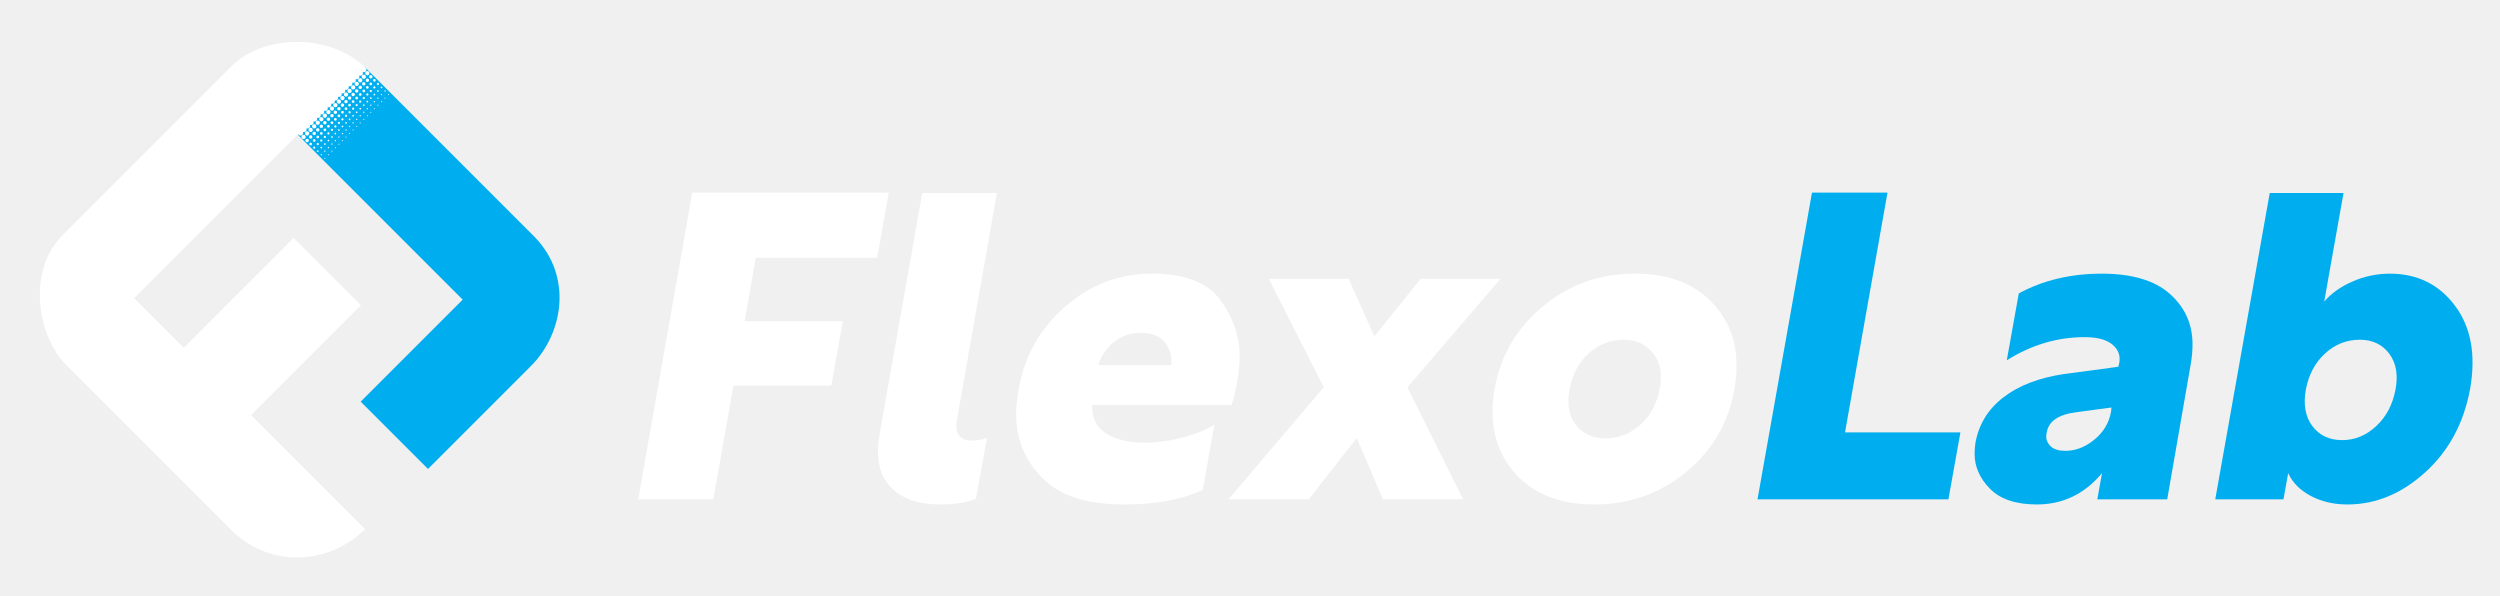
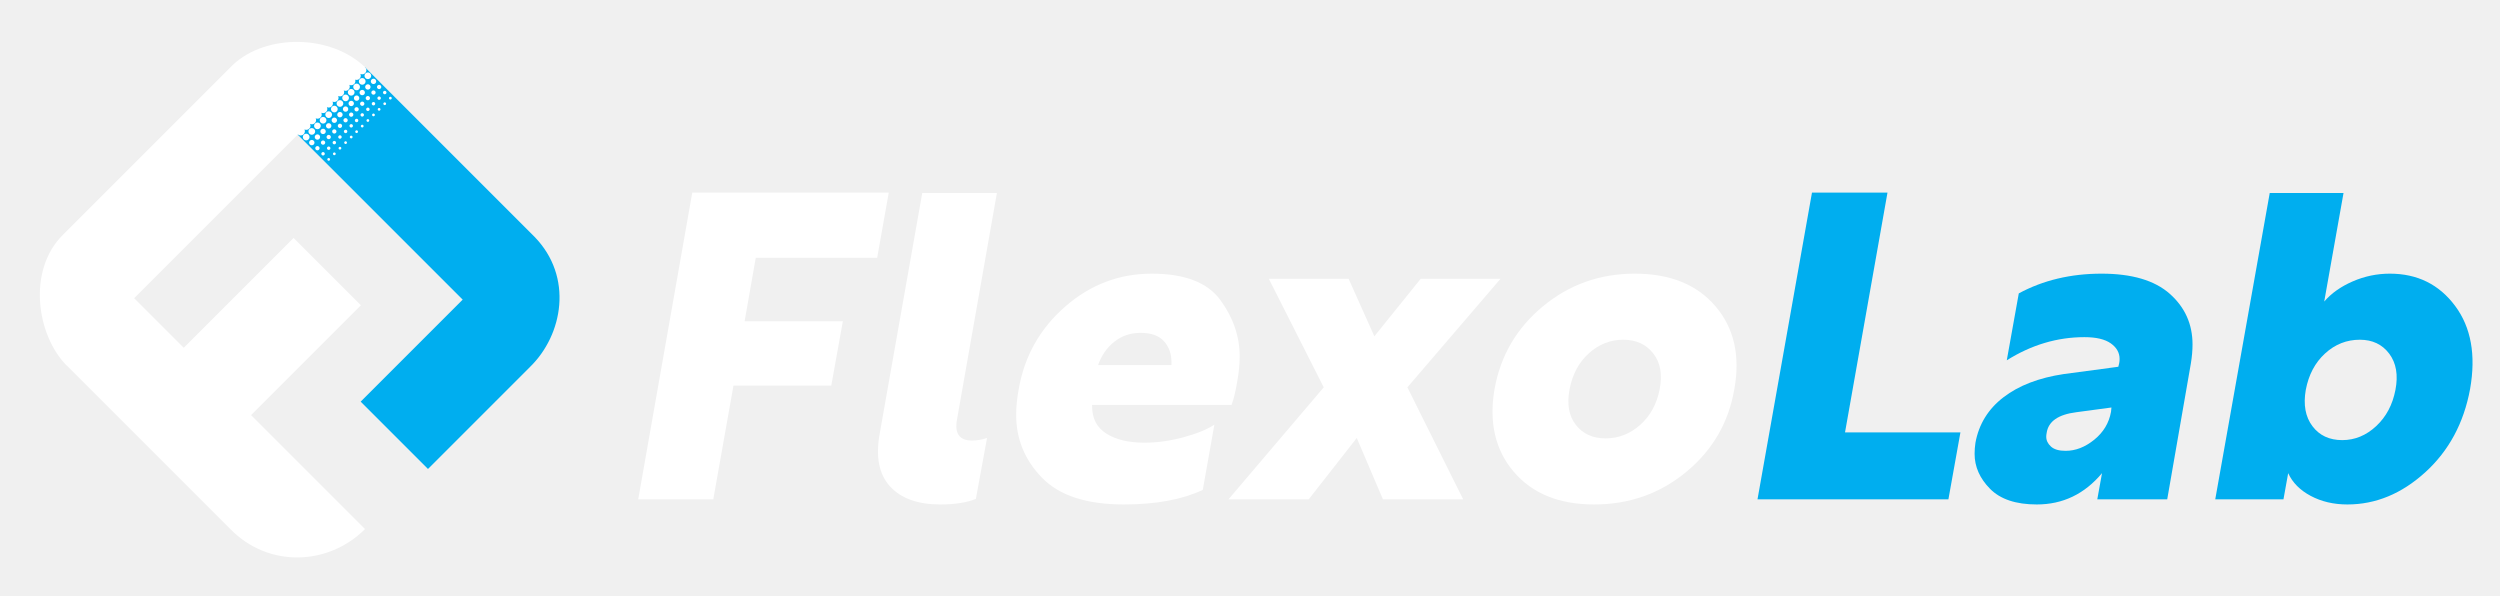
<svg xmlns="http://www.w3.org/2000/svg" viewBox="0 0 335.66 80.00">
  <defs>
    <style>
      .symbol-f { fill: #FFFFFF; fill-rule: evenodd; }
      .symbol-l { fill: #00AEEF; fill-rule: evenodd; }
      .text-main { fill: #FFFFFF; }
      .text-lab { fill: #00AEEF; }
    </style>
  </defs>
  <g>
-     <path d="M69.25,19.39l-.66.66-49.73,49.73c-10.87,10.59-7.95,30.1,1.02,39.07l.02-.02,48.65,48.65c11.41,11.68,29.25,10.89,40.11.02l-33.92-33.92,32.7-32.7-20.04-20.04-32.7,32.7-14.76-14.76L108.68,20.04c-10.05-9.78-29.38-10.16-39.43-.66Z" transform="translate(0,0) scale(0.451009)" class="symbol-f" />
+     <path d="M69.25,19.39l-.65.65-49.74,49.74c-10.87,10.59-7.94,30.1,1.02,39.07l.02-.02,48.65,48.65c11.41,11.68,29.25,10.89,40.11.02l-33.92-33.92,32.7-32.7-20.04-20.04-32.7,32.7-14.76-14.76L108.68,20.04c-10.05-9.78-29.38-10.16-39.43-.66" transform="translate(0,0) scale(0.451009)" class="symbol-f" />
    <path d="M88.63,40.09l49.11,49.11-30.37,30.37,20.04,20.04,30.37-30.37c9.78-9.51,12.99-26.82,1.31-38.78l-50.42-50.42-20.04,20.04Z" transform="translate(0,0) scale(0.451009)" class="symbol-l" />
-     <path d="M107.74,20.16c-.24.24-.3.61-.15.9-.29-.14-.66-.09-.9.15-.24.24-.3.61-.15.9-.29-.14-.66-.09-.9.15-.24.24-.3.61-.15.9-.29-.14-.66-.09-.9.15-.24.24-.3.61-.15.9-.29-.14-.66-.09-.9.15-.24.24-.3.61-.15.9-.29-.14-.66-.09-.9.15-.24.24-.3.61-.15.9-.29-.14-.66-.09-.9.15s-.3.61-.15.9c-.29-.14-.66-.09-.9.15-.24.24-.3.61-.15.9-.29-.14-.66-.09-.9.15-.22.22-.29.55-.19.82-.28-.1-.6-.04-.82.19-.24.24-.3.61-.15.9-.29-.14-.66-.09-.9.15-.24.24-.3.61-.15.9-.29-.14-.66-.09-.9.15-.24.24-.3.61-.15.9-.29-.14-.66-.09-.9.15-.24.24-.3.61-.15.9-.29-.14-.66-.09-.9.15-.24.24-.3.61-.15.9-.29-.14-.66-.09-.9.15-.24.24-.3.61-.15.9-.29-.14-.66-.09-.9.15-.24.24-.3.61-.15.9-.29-.14-.66-.09-.9.15s-.3.61-.15.9c-.29-.14-.66-.09-.9.15s-.3.61-.15.9c-.29-.14-.66-.09-.9.15-.31.31-.31.81,0,1.12s.81.31,1.12,0c.24-.24.3-.61.15-.9.29.14.66.09.9-.15.24-.24.3-.61.15-.9.29.14.66.09.9-.15.24-.24.3-.61.15-.9.29.14.66.09.9-.15s.3-.61.15-.9c.29.14.66.09.9-.15.24-.24.3-.61.15-.9.29.14.66.09.9-.15s.3-.61.15-.9c.29.14.66.09.9-.15s.3-.61.15-.9c.29.14.66.09.9-.15.24-.24.3-.61.15-.9.29.14.66.09.9-.15s.3-.61.15-.9c.29.14.66.09.9-.15.22-.22.29-.55.19-.82.28.1.6.04.82-.19.24-.24.3-.61.15-.9.29.14.66.09.9-.15s.3-.61.15-.9c.29.14.66.09.9-.15.24-.24.3-.61.15-.9.29.14.66.09.9-.15.24-.24.3-.61.15-.9.29.14.66.09.9-.15.24-.24.3-.61.15-.9.29.14.66.09.9-.15.24-.24.3-.61.15-.9.29.14.66.09.9-.15.24-.24.3-.61.15-.9.29.14.66.09.9-.15.24-.24.3-.61.15-.9.29.14.66.09.9-.15.31-.31.31-.81,0-1.12-.31-.31-.81-.31-1.12,0ZM108.91,21.33c-.25.25-.25.65,0,.9.25.25.65.25.9,0,.25-.25.25-.65,0-.9-.25-.25-.65-.25-.9,0ZM107.85,22.39c-.25.25-.25.65,0,.9.25.25.65.25.9,0,.25-.25.25-.65,0-.9-.25-.25-.65-.25-.9,0ZM110.03,22.5c-.2.2-.2.52,0,.72s.52.2.72,0,.2-.52,0-.72-.52-.2-.72,0ZM106.79,23.45c-.25.25-.25.65,0,.9.25.25.65.25.9,0s.25-.65,0-.9c-.25-.25-.65-.25-.9,0ZM109,23.54c-.2.2-.2.52,0,.72s.52.2.72,0,.2-.52,0-.72c-.2-.2-.52-.2-.72,0ZM111.16,23.63c-.16.16-.16.42,0,.57.16.16.42.16.57,0,.16-.16.16-.42,0-.57s-.42-.16-.57,0ZM105.74,24.51c-.25.25-.25.65,0,.9.25.25.65.25.9,0,.25-.25.25-.65,0-.9-.25-.25-.65-.25-.9,0ZM107.94,24.59c-.2.2-.2.52,0,.72s.52.2.72,0c.2-.2.2-.52,0-.72-.2-.2-.52-.2-.72,0ZM110.1,24.69c-.16.16-.16.42,0,.57.16.16.42.16.57,0,.16-.16.16-.42,0-.57-.16-.16-.42-.16-.57,0ZM112.28,24.75c-.13.13-.13.33,0,.46.13.13.33.13.46,0s.13-.33,0-.46-.33-.13-.46,0ZM104.68,25.56c-.25.25-.25.65,0,.9.25.25.65.25.9,0,.25-.25.25-.65,0-.9-.25-.25-.65-.25-.9,0ZM106.88,25.65c-.2.2-.2.52,0,.72s.52.2.72,0,.2-.52,0-.72-.52-.2-.72,0ZM109.07,25.72c-.16.16-.16.42,0,.57.16.16.42.16.57,0,.16-.16.16-.42,0-.57-.16-.16-.42-.16-.57,0ZM111.22,25.8c-.13.13-.13.33,0,.46.13.13.33.13.46,0,.13-.13.13-.33,0-.46-.13-.13-.33-.13-.46,0ZM113.38,25.85c-.1.1-.1.27,0,.37.1.1.27.1.37,0,.1-.1.1-.27,0-.37s-.27-.1-.37,0ZM103.62,26.62c-.25.25-.25.65,0,.9.25.25.65.25.9,0,.25-.25.25-.65,0-.9-.25-.25-.65-.25-.9,0ZM105.82,26.71c-.2.2-.2.52,0,.72s.52.2.72,0,.2-.52,0-.72-.52-.2-.72,0ZM108.01,26.78c-.16.16-.16.42,0,.57.16.16.42.16.57,0,.16-.16.16-.42,0-.57-.16-.16-.42-.16-.57,0ZM110.16,26.86c-.13.13-.13.33,0,.46.13.13.33.13.46,0,.13-.13.13-.33,0-.46-.13-.13-.33-.13-.46,0ZM112.32,26.91c-.1.1-.1.27,0,.37.1.1.27.1.37,0,.1-.1.1-.27,0-.37-.1-.1-.27-.1-.37,0ZM114.48,26.94c-.08.08-.08.21,0,.29.08.08.21.08.29,0s.08-.21,0-.29c-.08-.08-.21-.08-.29,0ZM102.56,27.68c-.25.25-.25.65,0,.9.25.25.65.25.9,0,.25-.25.25-.65,0-.9-.25-.25-.65-.25-.9,0ZM104.77,27.77c-.2.2-.2.52,0,.72s.52.2.72,0,.2-.52,0-.72-.52-.2-.72,0ZM106.95,27.84c-.16.16-.16.42,0,.57.16.16.42.16.57,0,.16-.16.16-.42,0-.57-.16-.16-.42-.16-.57,0ZM109.13,27.9c-.13.13-.13.33,0,.46.13.13.33.13.46,0,.13-.13.13-.33,0-.46-.13-.13-.33-.13-.46,0ZM111.27,27.97c-.1.1-.1.27,0,.37.1.1.27.1.37,0,.1-.1.1-.27,0-.37-.1-.1-.27-.1-.37,0ZM113.42,28c-.08.08-.08.21,0,.29.08.08.21.08.29,0,.08-.08.08-.21,0-.29-.08-.08-.21-.08-.29,0ZM115.56,28.03c-.06.06-.06.17,0,.23.06.06.17.06.23,0,.06-.06.06-.17,0-.23-.06-.06-.17-.06-.23,0ZM101.5,28.74c-.25.25-.25.65,0,.9.25.25.65.25.9,0,.25-.25.25-.65,0-.9-.25-.25-.65-.25-.9,0ZM103.71,28.83c-.2.2-.2.52,0,.72.2.2.52.2.72,0,.2-.2.2-.52,0-.72-.2-.2-.52-.2-.72,0ZM105.9,28.9c-.16.16-.16.42,0,.57.16.16.42.16.57,0,.16-.16.16-.42,0-.57-.16-.16-.42-.16-.57,0ZM108.07,28.95c-.13.13-.13.33,0,.46.13.13.33.13.46,0,.13-.13.13-.33,0-.46-.13-.13-.33-.13-.46,0ZM110.21,29.02c-.1.1-.1.27,0,.37.1.1.27.1.37,0,.1-.1.1-.27,0-.37-.1-.1-.27-.1-.37,0ZM112.36,29.06c-.08.08-.08.21,0,.29.08.08.21.08.29,0,.08-.08.08-.21,0-.29-.08-.08-.21-.08-.29,0ZM114.5,29.09c-.06.06-.06.17,0,.23.06.06.17.06.23,0,.06-.06.06-.17,0-.23-.06-.06-.17-.06-.23,0ZM100.45,29.79c-.25.25-.25.65,0,.9.25.25.65.25.9,0,.25-.25.25-.65,0-.9s-.65-.25-.9,0ZM102.65,29.88c-.2.2-.2.52,0,.72s.52.2.72,0,.2-.52,0-.72-.52-.2-.72,0ZM104.84,29.95c-.16.16-.16.42,0,.57s.42.16.57,0c.16-.16.16-.42,0-.57-.16-.16-.42-.16-.57,0ZM107.01,30.01c-.13.13-.13.33,0,.46.13.13.33.13.46,0,.13-.13.13-.33,0-.46-.13-.13-.33-.13-.46,0ZM109.17,30.06c-.1.1-.1.27,0,.37.1.1.27.1.37,0s.1-.27,0-.37c-.1-.1-.27-.1-.37,0ZM111.3,30.12c-.08.08-.08.21,0,.29.08.08.21.08.29,0,.08-.08.08-.21,0-.29-.08-.08-.21-.08-.29,0ZM113.45,30.15c-.06.06-.06.17,0,.23.06.06.17.06.23,0,.06-.06.06-.17,0-.23-.06-.06-.17-.06-.23,0ZM99.39,30.85c-.25.25-.25.65,0,.9.25.25.65.25.9,0,.25-.25.25-.65,0-.9-.25-.25-.65-.25-.9,0ZM101.59,30.94c-.2.2-.2.52,0,.72.2.2.52.2.72,0,.2-.2.2-.52,0-.72-.2-.2-.52-.2-.72,0ZM103.78,31.01c-.16.16-.16.42,0,.57.16.16.42.16.57,0,.16-.16.16-.42,0-.57-.16-.16-.42-.16-.57,0ZM105.95,31.07c-.13.13-.13.33,0,.46.13.13.33.13.46,0,.13-.13.13-.33,0-.46-.13-.13-.33-.13-.46,0ZM108.11,31.12c-.1.1-.1.27,0,.37s.27.1.37,0c.1-.1.1-.27,0-.37-.1-.1-.27-.1-.37,0ZM110.24,31.17c-.08.08-.08.21,0,.29.08.08.21.08.29,0,.08-.08.08-.21,0-.29s-.21-.08-.29,0ZM112.39,31.2c-.06.06-.06.17,0,.23.06.06.17.06.23,0,.06-.06.06-.17,0-.23-.06-.06-.17-.06-.23,0ZM98.38,31.86c-.25.25-.25.65,0,.9.25.25.65.25.9,0,.25-.25.25-.65,0-.9-.25-.25-.65-.25-.9,0ZM100.54,32c-.2.2-.2.52,0,.72s.52.2.72,0,.2-.52,0-.72-.52-.2-.72,0ZM102.72,32.07c-.16.16-.16.42,0,.57.16.16.42.16.57,0,.16-.16.16-.42,0-.57-.16-.16-.42-.16-.57,0ZM104.9,32.13c-.13.13-.13.33,0,.46.13.13.33.13.46,0,.13-.13.13-.33,0-.46-.13-.13-.33-.13-.46,0ZM107.06,32.17c-.1.1-.1.27,0,.37.1.1.27.1.37,0,.1-.1.1-.27,0-.37-.1-.1-.27-.1-.37,0ZM109.21,32.21c-.08.08-.08.21,0,.29.08.08.21.08.29,0,.08-.08.08-.21,0-.29-.08-.08-.21-.08-.29,0ZM111.33,32.26c-.06.06-.06.17,0,.23.06.06.17.06.23,0,.06-.06.06-.17,0-.23-.06-.06-.17-.06-.23,0ZM97.32,32.92c-.25.25-.25.65,0,.9s.65.25.9,0c.25-.25.25-.65,0-.9-.25-.25-.65-.25-.9,0ZM99.48,33.06c-.2.2-.2.52,0,.72s.52.2.72,0,.2-.52,0-.72-.52-.2-.72,0ZM101.67,33.13c-.16.16-.16.42,0,.57.16.16.42.16.57,0s.16-.42,0-.57-.42-.16-.57,0ZM103.84,33.19c-.13.13-.13.33,0,.46s.33.13.46,0,.13-.33,0-.46-.33-.13-.46,0ZM106,33.23c-.1.1-.1.27,0,.37.1.1.27.1.37,0s.1-.27,0-.37c-.1-.1-.27-.1-.37,0ZM108.15,33.27c-.08.08-.08.21,0,.29.08.08.21.08.29,0,.08-.08.08-.21,0-.29s-.21-.08-.29,0ZM110.27,33.32c-.06.06-.06.17,0,.23.06.06.17.06.23,0,.06-.06.06-.17,0-.23-.06-.06-.17-.06-.23,0ZM96.26,33.98c-.25.25-.25.65,0,.9s.65.25.9,0,.25-.65,0-.9-.65-.25-.9,0ZM98.47,34.07c-.2.2-.2.52,0,.72s.52.2.72,0,.2-.52,0-.72-.52-.2-.72,0ZM100.61,34.19c-.16.16-.16.42,0,.57s.42.16.57,0c.16-.16.16-.42,0-.57-.16-.16-.42-.16-.57,0ZM102.78,34.24c-.13.13-.13.33,0,.46.13.13.33.13.46,0,.13-.13.13-.33,0-.46s-.33-.13-.46,0ZM104.94,34.29c-.1.1-.1.27,0,.37.1.1.27.1.37,0s.1-.27,0-.37-.27-.1-.37,0ZM107.09,34.33c-.08.08-.08.21,0,.29.08.08.21.08.29,0s.08-.21,0-.29c-.08-.08-.21-.08-.29,0ZM109.24,34.35c-.06.06-.06.17,0,.23.06.06.17.06.23,0s.06-.17,0-.23c-.06-.06-.17-.06-.23,0ZM95.21,35.03c-.25.25-.25.65,0,.9s.65.25.9,0c.25-.25.25-.65,0-.9s-.65-.25-.9,0ZM97.41,35.12c-.2.2-.2.52,0,.72s.52.2.72,0,.2-.52,0-.72-.52-.2-.72,0ZM99.55,35.24c-.16.16-.16.42,0,.57.16.16.42.16.57,0s.16-.42,0-.57c-.16-.16-.42-.16-.57,0ZM101.72,35.3c-.13.13-.13.33,0,.46s.33.13.46,0,.13-.33,0-.46-.33-.13-.46,0ZM103.88,35.35c-.1.1-.1.27,0,.37.1.1.27.1.37,0s.1-.27,0-.37-.27-.1-.37,0ZM106.04,35.38c-.08.08-.08.21,0,.29.08.08.21.08.29,0s.08-.21,0-.29c-.08-.08-.21-.08-.29,0ZM108.18,35.41c-.06.06-.06.17,0,.23.06.06.17.06.23,0s.06-.17,0-.23-.17-.06-.23,0ZM94.15,36.09c-.25.25-.25.65,0,.9.25.25.65.25.9,0,.25-.25.25-.65,0-.9-.25-.25-.65-.25-.9,0ZM96.35,36.18c-.2.2-.2.52,0,.72s.52.2.72,0,.2-.52,0-.72-.52-.2-.72,0ZM98.54,36.25c-.16.16-.16.42,0,.57.16.16.42.16.57,0s.16-.42,0-.57c-.16-.16-.42-.16-.57,0ZM100.67,36.36c-.13.13-.13.33,0,.46s.33.13.46,0,.13-.33,0-.46c-.13-.13-.33-.13-.46,0ZM102.83,36.4c-.1.1-.1.27,0,.37.1.1.27.1.37,0s.1-.27,0-.37-.27-.1-.37,0ZM104.98,36.44c-.08.08-.08.21,0,.29.08.08.21.08.29,0,.08-.08.08-.21,0-.29-.08-.08-.21-.08-.29,0ZM107.12,36.47c-.06.06-.06.17,0,.23.06.06.17.06.23,0s.06-.17,0-.23c-.06-.06-.17-.06-.23,0ZM93.09,37.15c-.25.25-.25.65,0,.9s.65.25.9,0c.25-.25.25-.65,0-.9-.25-.25-.65-.25-.9,0ZM95.3,37.24c-.2.2-.2.52,0,.72s.52.2.72,0,.2-.52,0-.72-.52-.2-.72,0ZM97.48,37.31c-.16.16-.16.42,0,.57s.42.16.57,0c.16-.16.16-.42,0-.57-.16-.16-.42-.16-.57,0ZM99.61,37.42c-.13.13-.13.33,0,.46s.33.13.46,0,.13-.33,0-.46-.33-.13-.46,0ZM101.77,37.46c-.1.1-.1.27,0,.37s.27.1.37,0c.1-.1.1-.27,0-.37s-.27-.1-.37,0ZM103.92,37.5c-.08.08-.08.21,0,.29.08.08.21.08.29,0s.08-.21,0-.29c-.08-.08-.21-.08-.29,0ZM106.07,37.53c-.06.06-.06.17,0,.23.06.06.17.06.23,0,.06-.06.06-.17,0-.23s-.17-.06-.23,0ZM92.03,38.21c-.25.25-.25.65,0,.9s.65.25.9,0c.25-.25.25-.65,0-.9-.25-.25-.65-.25-.9,0ZM94.24,38.3c-.2.2-.2.52,0,.72.2.2.52.2.72,0,.2-.2.2-.52,0-.72-.2-.2-.52-.2-.72,0ZM96.42,38.37c-.16.16-.16.42,0,.57.16.16.42.16.57,0,.16-.16.16-.42,0-.57-.16-.16-.42-.16-.57,0ZM98.6,38.43c-.13.13-.13.33,0,.46s.33.13.46,0,.13-.33,0-.46-.33-.13-.46,0ZM100.71,38.52c-.1.1-.1.27,0,.37s.27.1.37,0,.1-.27,0-.37c-.1-.1-.27-.1-.37,0ZM102.86,38.56c-.08.08-.08.21,0,.29.08.08.21.08.29,0,.08-.08.08-.21,0-.29-.08-.08-.21-.08-.29,0ZM105.01,38.59c-.06.06-.06.17,0,.23.06.06.17.06.23,0,.06-.06.06-.17,0-.23-.06-.06-.17-.06-.23,0ZM90.98,39.27c-.25.25-.25.65,0,.9s.65.25.9,0c.25-.25.25-.65,0-.9-.25-.25-.65-.25-.9,0ZM93.18,39.36c-.2.2-.2.52,0,.72s.52.2.72,0,.2-.52,0-.72-.52-.2-.72,0ZM95.37,39.43c-.16.16-.16.42,0,.57.16.16.42.16.57,0s.16-.42,0-.57-.42-.16-.57,0ZM97.54,39.48c-.13.13-.13.33,0,.46s.33.13.46,0c.13-.13.13-.33,0-.46-.13-.13-.33-.13-.46,0ZM99.65,39.58c-.1.1-.1.27,0,.37.1.1.27.1.37,0,.1-.1.1-.27,0-.37-.1-.1-.27-.1-.37,0ZM101.81,39.61c-.08.08-.08.21,0,.29s.21.08.29,0c.08-.08.08-.21,0-.29s-.21-.08-.29,0ZM103.95,39.64c-.06.06-.06.17,0,.23.06.06.17.06.23,0,.06-.06.06-.17,0-.23-.06-.06-.17-.06-.23,0ZM89.92,40.32c-.25.25-.25.65,0,.9.25.25.65.25.9,0s.25-.65,0-.9-.65-.25-.9,0ZM92.12,40.41c-.2.2-.2.52,0,.72s.52.2.72,0,.2-.52,0-.72-.52-.2-.72,0ZM94.31,40.48c-.16.16-.16.42,0,.57.16.16.42.16.57,0s.16-.42,0-.57-.42-.16-.57,0ZM96.48,40.54c-.13.13-.13.33,0,.46s.33.13.46,0,.13-.33,0-.46-.33-.13-.46,0ZM98.64,40.59c-.1.1-.1.27,0,.37.1.1.27.1.37,0,.1-.1.1-.27,0-.37-.1-.1-.27-.1-.37,0ZM100.75,40.67c-.08.08-.08.21,0,.29s.21.08.29,0c.08-.08.08-.21,0-.29-.08-.08-.21-.08-.29,0ZM102.89,40.7c-.06.06-.06.17,0,.23.06.06.17.06.23,0,.06-.06.06-.17,0-.23-.06-.06-.17-.06-.23,0ZM91.06,41.47c-.2.2-.2.52,0,.72s.52.2.72,0,.2-.52,0-.72-.52-.2-.72,0ZM93.25,41.54c-.16.16-.16.42,0,.57s.42.16.57,0c.16-.16.16-.42,0-.57-.16-.16-.42-.16-.57,0ZM95.42,41.6c-.13.13-.13.33,0,.46s.33.13.46,0,.13-.33,0-.46-.33-.13-.46,0ZM97.59,41.65c-.1.1-.1.27,0,.37.1.1.27.1.37,0s.1-.27,0-.37c-.1-.1-.27-.1-.37,0ZM99.69,41.73c-.08.08-.08.21,0,.29.08.08.21.08.29,0s.08-.21,0-.29-.21-.08-.29,0ZM101.84,41.76c-.06.06-.06.17,0,.23.06.06.17.06.23,0s.06-.17,0-.23c-.06-.06-.17-.06-.23,0ZM92.19,42.6c-.16.16-.16.42,0,.57.16.16.42.16.57,0,.16-.16.16-.42,0-.57s-.42-.16-.57,0ZM94.37,42.66c-.13.13-.13.33,0,.46s.33.13.46,0,.13-.33,0-.46c-.13-.13-.33-.13-.46,0ZM96.53,42.7c-.1.1-.1.27,0,.37s.27.1.37,0c.1-.1.1-.27,0-.37-.1-.1-.27-.1-.37,0ZM98.68,42.74c-.08.08-.08.21,0,.29.08.08.21.08.29,0,.08-.08.08-.21,0-.29s-.21-.08-.29,0ZM100.78,42.82c-.06.06-.06.17,0,.23.06.06.17.06.23,0,.06-.06.06-.17,0-.23-.06-.06-.17-.06-.23,0ZM93.31,43.71c-.13.13-.13.33,0,.46s.33.13.46,0c.13-.13.13-.33,0-.46s-.33-.13-.46,0ZM95.47,43.76c-.1.1-.1.27,0,.37.1.1.27.1.37,0s.1-.27,0-.37c-.1-.1-.27-.1-.37,0ZM97.62,43.8c-.08.08-.08.21,0,.29s.21.08.29,0c.08-.08.08-.21,0-.29-.08-.08-.21-.08-.29,0ZM99.72,43.87c-.06.06-.06.17,0,.23.06.06.17.06.23,0s.06-.17,0-.23c-.06-.06-.17-.06-.23,0ZM94.41,44.82c-.1.1-.1.27,0,.37s.27.1.37,0,.1-.27,0-.37c-.1-.1-.27-.1-.37,0ZM96.56,44.85c-.08.08-.08.21,0,.29.08.08.21.08.29,0,.08-.08.08-.21,0-.29s-.21-.08-.29,0ZM98.71,44.88c-.06.06-.06.17,0,.23.06.06.17.06.23,0s.06-.17,0-.23c-.06-.06-.17-.06-.23,0ZM95.51,45.91c-.08.08-.08.21,0,.29.08.08.21.08.29,0s.08-.21,0-.29c-.08-.08-.21-.08-.29,0ZM97.65,45.94c-.06.06-.06.17,0,.23.06.06.17.06.23,0s.06-.17,0-.23c-.06-.06-.17-.06-.23,0ZM96.59,47c-.06.06-.06.17,0,.23s.17.06.23,0,.06-.17,0-.23c-.06-.06-.17-.06-.23,0Z" transform="translate(0,0) scale(0.451009)" class="symbol-f" />
+     <path d="M108.8,21.85c-.39.39-.39,1.02,0,1.41.39.39,1.03.39,1.42,0,.39-.39.39-1.02,0-1.41-.39-.39-1.03-.39-1.42,0M107.12,23.52c-.39.39-.39,1.02,0,1.41.39.39,1.03.39,1.42,0,.39-.39.39-1.02,0-1.41-.39-.39-1.03-.39-1.42,0M110.62,23.66c-.31.31-.31.82,0,1.13.31.31.82.31,1.14,0,.31-.31.31-.82,0-1.13-.31-.31-.82-.31-1.14,0M105.45,25.18c-.39.39-.39,1.02,0,1.41.39.39,1.03.39,1.42,0,.39-.39.39-1.02,0-1.41-.39-.39-1.03-.39-1.42,0M108.94,25.32c-.31.31-.31.82,0,1.13.31.31.82.31,1.14,0s.31-.82,0-1.13c-.31-.31-.82-.31-1.14,0M112.41,25.44c-.25.25-.25.65,0,.9.25.25.66.25.91,0,.25-.25.25-.65,0-.9-.25-.25-.66-.25-.91,0M103.84,26.77c-.39.39-.39,1.02,0,1.41.39.39,1.03.39,1.42,0,.39-.39.39-1.02,0-1.41-.39-.39-1.03-.39-1.42,0M107.26,26.99c-.31.31-.31.82,0,1.13.31.31.82.31,1.14,0,.31-.31.31-.82,0-1.13s-.82-.31-1.14,0M110.73,27.1c-.25.25-.25.65,0,.9.25.25.66.25.91,0,.25-.25.25-.65,0-.9-.25-.25-.66-.25-.91,0M114.17,27.19c-.2.2-.2.52,0,.72.2.2.53.2.73,0,.2-.2.2-.52,0-.72-.2-.2-.53-.2-.73,0M102.17,28.44c-.39.39-.39,1.02,0,1.41.39.39,1.03.39,1.42,0,.39-.39.39-1.02,0-1.41-.39-.39-1.03-.39-1.42,0M105.59,28.65c-.31.31-.31.82,0,1.13.31.31.82.31,1.14,0,.31-.31.31-.82,0-1.13-.31-.31-.82-.31-1.14,0M109.05,28.76c-.25.25-.25.65,0,.9.25.25.66.25.91,0,.25-.25.25-.65,0-.9-.25-.25-.66-.25-.91,0M112.5,28.86c-.2.2-.2.52,0,.72.2.2.53.2.73,0,.2-.2.2-.52,0-.72-.2-.2-.53-.2-.73,0M115.92,28.93c-.16.16-.16.42,0,.58.16.16.42.16.58,0,.16-.16.16-.42,0-.58-.16-.16-.42-.16-.58,0M100.49,30.1c-.39.39-.39,1.02,0,1.41.39.39,1.03.39,1.42,0,.39-.39.39-1.02,0-1.41-.39-.39-1.03-.39-1.42,0M103.99,30.24c-.31.31-.31.82,0,1.13.31.31.82.31,1.14,0,.31-.31.31-.82,0-1.13s-.82-.31-1.14,0M107.38,30.43c-.25.25-.25.65,0,.9.25.25.66.25.91,0,.25-.25.25-.65,0-.9-.25-.25-.66-.25-.91,0M110.82,30.52c-.2.2-.2.52,0,.72.2.2.53.2.73,0,.2-.2.2-.52,0-.72-.2-.2-.53-.2-.73,0M114.24,30.59c-.16.16-.16.42,0,.58.16.16.42.16.58,0,.16-.16.16-.42,0-.58-.16-.16-.42-.16-.58,0M98.82,31.76c-.39.39-.39,1.02,0,1.41.39.39,1.03.39,1.42,0,.39-.39.39-1.02,0-1.41-.39-.39-1.03-.39-1.42,0M102.31,31.91c-.31.31-.31.82,0,1.13.31.31.82.31,1.13,0,.31-.31.31-.82,0-1.13-.31-.31-.82-.31-1.13,0M105.7,32.09c-.25.25-.25.65,0,.9.25.25.66.25.91,0,.25-.25.25-.65,0-.9-.25-.25-.66-.25-.91,0M109.15,32.18c-.2.2-.2.52,0,.72.2.2.53.2.73,0,.2-.2.2-.52,0-.72-.2-.2-.53-.2-.73,0M112.57,32.26c-.16.16-.16.42,0,.58.16.16.42.16.58,0,.16-.16.16-.42,0-.58-.16-.16-.42-.16-.58,0M97.14,33.43c-.39.39-.39,1.02,0,1.41.39.39,1.03.39,1.42,0,.39-.39.39-1.02,0-1.41-.39-.39-1.03-.39-1.42,0M100.63,33.57c-.31.31-.31.82,0,1.13.31.31.82.31,1.14,0,.31-.31.31-.82,0-1.13-.31-.31-.82-.31-1.14,0M104.1,33.68c-.25.25-.25.65,0,.9.25.25.66.25.91,0,.25-.25.25-.65,0-.9-.25-.25-.66-.25-.91,0M107.47,33.85c-.2.2-.2.52,0,.72.2.2.53.2.73,0,.2-.2.2-.52,0-.72-.2-.2-.53-.2-.73,0M110.89,33.92c-.16.16-.16.42,0,.58.16.16.42.16.58,0,.16-.16.16-.42,0-.58-.16-.16-.42-.16-.58,0M95.47,35.09c-.39.39-.39,1.02,0,1.41.39.39,1.03.39,1.42,0,.39-.39.39-1.02,0-1.41-.39-.39-1.03-.39-1.42,0M98.96,35.23c-.31.31-.31.82,0,1.13.31.31.82.31,1.14,0,.31-.31.31-.82,0-1.13s-.82-.31-1.14,0M102.42,35.35c-.25.25-.25.65,0,.9.25.25.66.25.91,0,.25-.25.25-.65,0-.9-.25-.25-.66-.25-.91,0M105.79,35.51c-.2.2-.2.52,0,.72.2.2.53.2.73,0,.2-.2.2-.52,0-.72s-.53-.2-.73,0M109.22,35.58c-.16.16-.16.42,0,.58.16.16.42.16.58,0,.16-.16.16-.42,0-.58-.16-.16-.42-.16-.58,0M93.79,36.76c-.39.39-.39,1.02,0,1.41.39.39,1.03.39,1.42,0,.39-.39.39-1.02,0-1.41-.39-.39-1.03-.39-1.42,0M97.28,36.9c-.31.31-.31.82,0,1.13.31.31.82.31,1.14,0s.31-.82,0-1.13-.82-.31-1.14,0M100.75,37.01c-.25.25-.25.65,0,.9.25.25.66.25.91,0,.25-.25.25-.65,0-.9-.25-.25-.66-.25-.91,0M104.19,37.1c-.2.2-.2.52,0,.72.2.2.53.2.73,0,.2-.2.2-.52,0-.72-.2-.2-.53-.2-.73,0M107.54,37.25c-.16.16-.16.42,0,.58.16.16.42.16.58,0,.16-.16.16-.42,0-.58-.16-.16-.42-.16-.58,0M92.11,38.42c-.39.39-.39,1.02,0,1.41.39.39,1.03.39,1.42,0,.39-.39.39-1.02,0-1.41-.39-.39-1.03-.39-1.42,0M95.61,38.56c-.31.31-.31.82,0,1.13.31.31.82.31,1.14,0,.31-.31.31-.82,0-1.13-.31-.31-.82-.31-1.14,0M99.07,38.68c-.25.25-.25.65,0,.9.25.25.66.25.91,0,.25-.25.25-.65,0-.9-.25-.25-.66-.25-.91,0M102.52,38.77c-.2.2-.2.52,0,.72.2.2.53.2.73,0,.2-.2.2-.52,0-.72-.2-.2-.53-.2-.73,0M105.87,38.91c-.16.16-.16.42,0,.58.16.16.42.16.58,0,.16-.16.16-.42,0-.58-.16-.16-.42-.16-.58,0M90.44,40.09c-.39.39-.39,1.02,0,1.41.39.39,1.03.39,1.42,0,.39-.39.39-1.02,0-1.41-.39-.39-1.03-.39-1.42,0M93.93,40.23c-.31.31-.31.82,0,1.13.31.31.82.31,1.13,0,.31-.31.31-.82,0-1.13s-.82-.31-1.13,0M97.4,40.34c-.25.25-.25.65,0,.9.25.25.66.25.91,0,.25-.25.25-.65,0-.9-.25-.25-.66-.25-.91,0M100.84,40.43c-.2.2-.2.52,0,.72.2.2.53.2.73,0,.2-.2.2-.52,0-.72-.2-.2-.53-.2-.73,0M104.26,40.5c-.16.16-.16.42,0,.58.16.16.42.16.58,0,.16-.16.16-.42,0-.58-.16-.16-.42-.16-.58,0M92.25,41.89c-.31.31-.31.82,0,1.13s.82.31,1.14,0c.31-.31.31-.82,0-1.13-.31-.31-.82-.31-1.14,0M95.72,42c-.25.25-.25.65,0,.9.25.25.66.25.91,0,.25-.25.25-.65,0-.9-.25-.25-.66-.25-.91,0M99.16,42.1c-.2.2-.2.52,0,.72.2.2.53.2.73,0,.2-.2.2-.52,0-.72-.2-.2-.53-.2-.73,0M102.59,42.17c-.16.16-.16.42,0,.58.16.16.42.16.58,0,.16-.16.16-.42,0-.58-.16-.16-.42-.16-.58,0M94.04,43.67c-.25.25-.25.65,0,.9.25.25.66.25.91,0,.25-.25.25-.65,0-.9-.25-.25-.66-.25-.91,0M97.49,43.76c-.2.2-.2.52,0,.72.2.2.53.2.73,0,.2-.2.2-.52,0-.72-.2-.2-.53-.2-.73,0M100.91,43.83c-.16.16-.16.42,0,.58.16.16.42.16.58,0,.16-.16.16-.42,0-.58-.16-.16-.42-.16-.58,0M95.81,45.42c-.2.2-.2.52,0,.72.2.2.53.2.73,0,.2-.2.2-.52,0-.72-.2-.2-.53-.2-.73,0M99.24,45.5c-.16.16-.16.42,0,.58.16.16.42.16.58,0,.16-.16.16-.42,0-.58-.16-.16-.42-.16-.58,0M97.56,47.16c-.16.16-.16.42,0,.58.16.16.42.16.58,0,.16-.16.16-.42,0-.58-.16-.16-.42-.16-.58,0" transform="translate(0,0) scale(0.451009)" class="symbol-f" />
+     <path d="M106.94,20.01c-.39.38-.47.96-.24,1.42-.47-.22-1.05-.14-1.43.24-.35.35-.45.86-.3,1.3-.44-.15-.95-.06-1.31.29-.39.39-.47.96-.24,1.42-.47-.22-1.04-.14-1.43.24-.39.38-.47.96-.24,1.42-.47-.22-1.05-.14-1.43.24-.39.39-.47.96-.24,1.42-.47-.23-1.05-.14-1.43.24-.39.39-.47.96-.24,1.42-.47-.22-1.04-.14-1.43.24-.39.38-.47.96-.24,1.42-.47-.22-1.05-.14-1.43.24-.39.39-.47.96-.24,1.42-.47-.22-1.04-.14-1.43.24s-.47.96-.24,1.42c-.47-.22-1.04-.14-1.43.24-.39.38-.47.96-.24,1.42-.47-.22-1.05-.14-1.43.24-.39.39-.47.96-.24,1.42-.47-.22-1.04-.14-1.43.24-.49.49-.49,1.28,0,1.76.49.49,1.29.49,1.77,0,.39-.39.47-.96.24-1.42.47.22,1.04.14,1.43-.24.39-.38.47-.96.24-1.42.47.22,1.05.14,1.43-.24.39-.39.47-.96.24-1.42.47.22,1.04.14,1.43-.24.39-.39.47-.96.24-1.42.47.22,1.05.14,1.43-.24.39-.38.47-.96.24-1.42.47.22,1.05.14,1.43-.24.39-.39.47-.96.24-1.42.47.22,1.04.14,1.43-.24.39-.38.47-.96.24-1.42.47.22,1.05.14,1.43-.24.39-.38.47-.96.24-1.42.47.23,1.05.14,1.43-.24.39-.39.47-.96.24-1.42.47.22,1.04.14,1.43-.24.35-.35.45-.86.3-1.3.44.15.95.06,1.31-.29.39-.38.47-.96.24-1.42.47.22,1.05.14,1.43-.24.39-.39.47-.96.24-1.42l-.59-.58c-.47-.22-1.04-.14-1.43.24Z" transform="translate(0,0) scale(0.451009)" class="symbol-f" />
    <path d="M71 0 197 715H655L628 563H345L319 415H548L521 265H293L246 0Z" class="text-main" transform="translate(81.60,67.04) scale(0.0576,-0.0576)" />
    <path d="M82 154 181 714H355L262 186Q253 137 297 137Q314 137 332 143L306 1Q274 -12 223 -12Q144 -12 105.5 30.5Q67 73 82 154Z" class="text-main" transform="translate(113.40,67.04) scale(0.0576,-0.0576)" />
    <path d="M385 526Q500 526 545.0 464.5Q590 403 590 333Q590 307 585 279Q579 241 571 220H246Q246 219 246 217Q246 174 279.5 153.0Q313 132 368 132Q412 132 458.5 144.5Q505 157 531 174L504 22Q432 -12 320 -12Q190 -12 129.5 50.0Q69 112 69 197Q69 225 75 257Q95 372 183.0 449.0Q271 526 385 526ZM359 388Q324 388 298.0 367.5Q272 347 260 313H431Q431 316 431 320Q431 349 413.5 368.5Q396 388 359 388Z" class="text-main" transform="translate(132.46,67.04) scale(0.0576,-0.0576)" />
    <path d="M546 0H359L298 143L186 0H-1L221 261L93 514H279L339 380L447 514H633L416 261Z" class="text-main" transform="translate(165.00,67.04) scale(0.0576,-0.0576)" />
    <path d="M401 526Q524 526 589.0 450.0Q654 374 633 257Q613 140 521.0 64.0Q429 -12 306 -12Q184 -12 119.0 64.0Q54 140 74 257Q95 374 187.0 450.0Q279 526 401 526ZM444 340Q419 372 374.0 372.0Q329 372 294.0 340.5Q259 309 249.0 257.0Q239 205 263.5 173.5Q288 142 333.0 142.0Q378 142 413.5 173.5Q449 205 459 257Q469 308 444 340Z" class="text-main" transform="translate(196.40,67.04) scale(0.0576,-0.0576)" />
    <path d="M71 0 198 715H374L275 156H544L516 0Z" class="text-lab" transform="translate(231.88,67.04) scale(0.0576,-0.0576)" />
    <path d="M150 480Q235 526 343 526Q449 526 502.0 479.0Q555 432 555 361Q555 340 551 316L496 0H333L344 61Q283 -12 192 -12Q119 -12 83.0 24.5Q47 61 47 106Q47 119 49 132Q61 197 114.5 238.0Q168 279 255 292L382 309L384 317Q385 322 385 327Q385 349 364.5 363.5Q344 378 303 378Q208 378 122 324ZM259 113Q294 113 326.0 139.0Q358 165 365 204L366 214L284 203Q221 195 215 155Q214 150 214 146Q214 133 225.0 123.0Q236 113 259 113Z" class="text-lab" transform="translate(262.41,67.04) scale(0.0576,-0.0576)" />
    <path d="M229 61 218 0H59L186 714H358L313 461Q338 490 379.5 508.0Q421 526 466 526Q562 526 618.0 451.0Q674 376 653 257Q631 138 548.5 63.0Q466 -12 367 -12Q319 -12 281.5 8.0Q244 28 229 61ZM355 138Q399 138 434.0 170.5Q469 203 479.0 255.0Q489 307 464.5 339.5Q440 372 396 372Q350 372 315.0 340.0Q280 308 270 255Q261 203 285.5 170.5Q310 138 355 138Z" class="text-lab" transform="translate(294.03,67.04) scale(0.0576,-0.0576)" />
  </g>
</svg>
